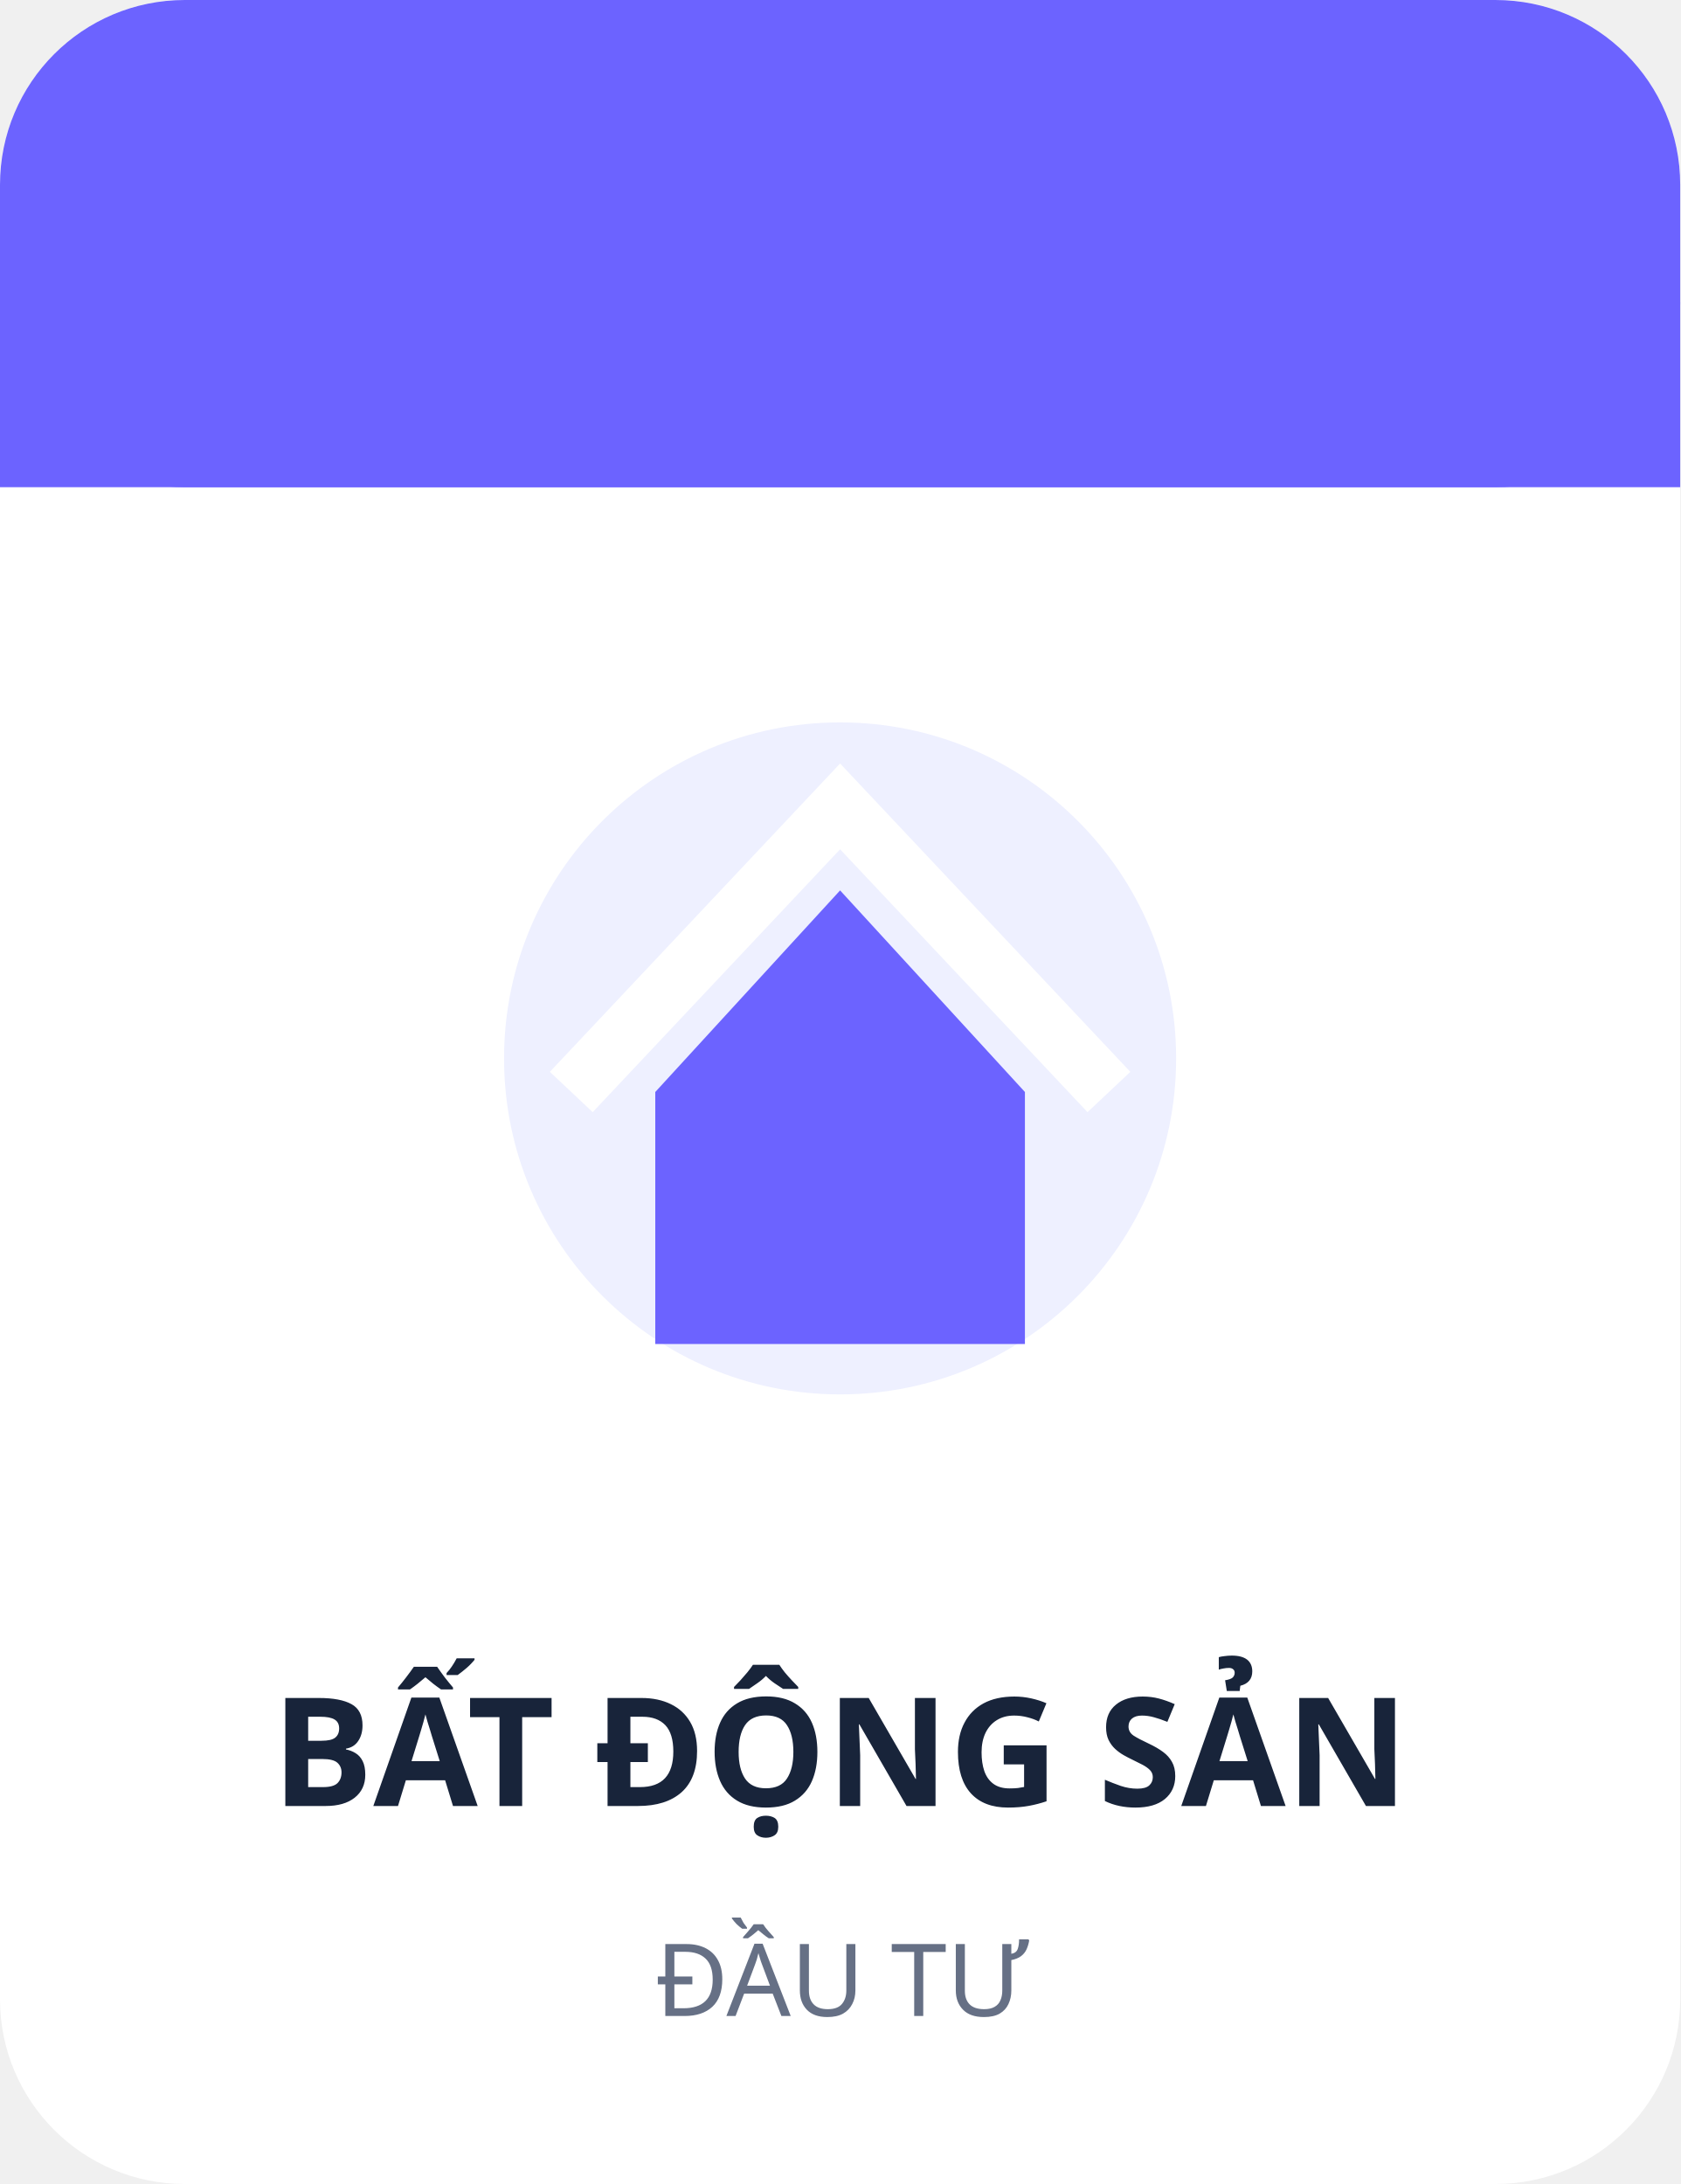
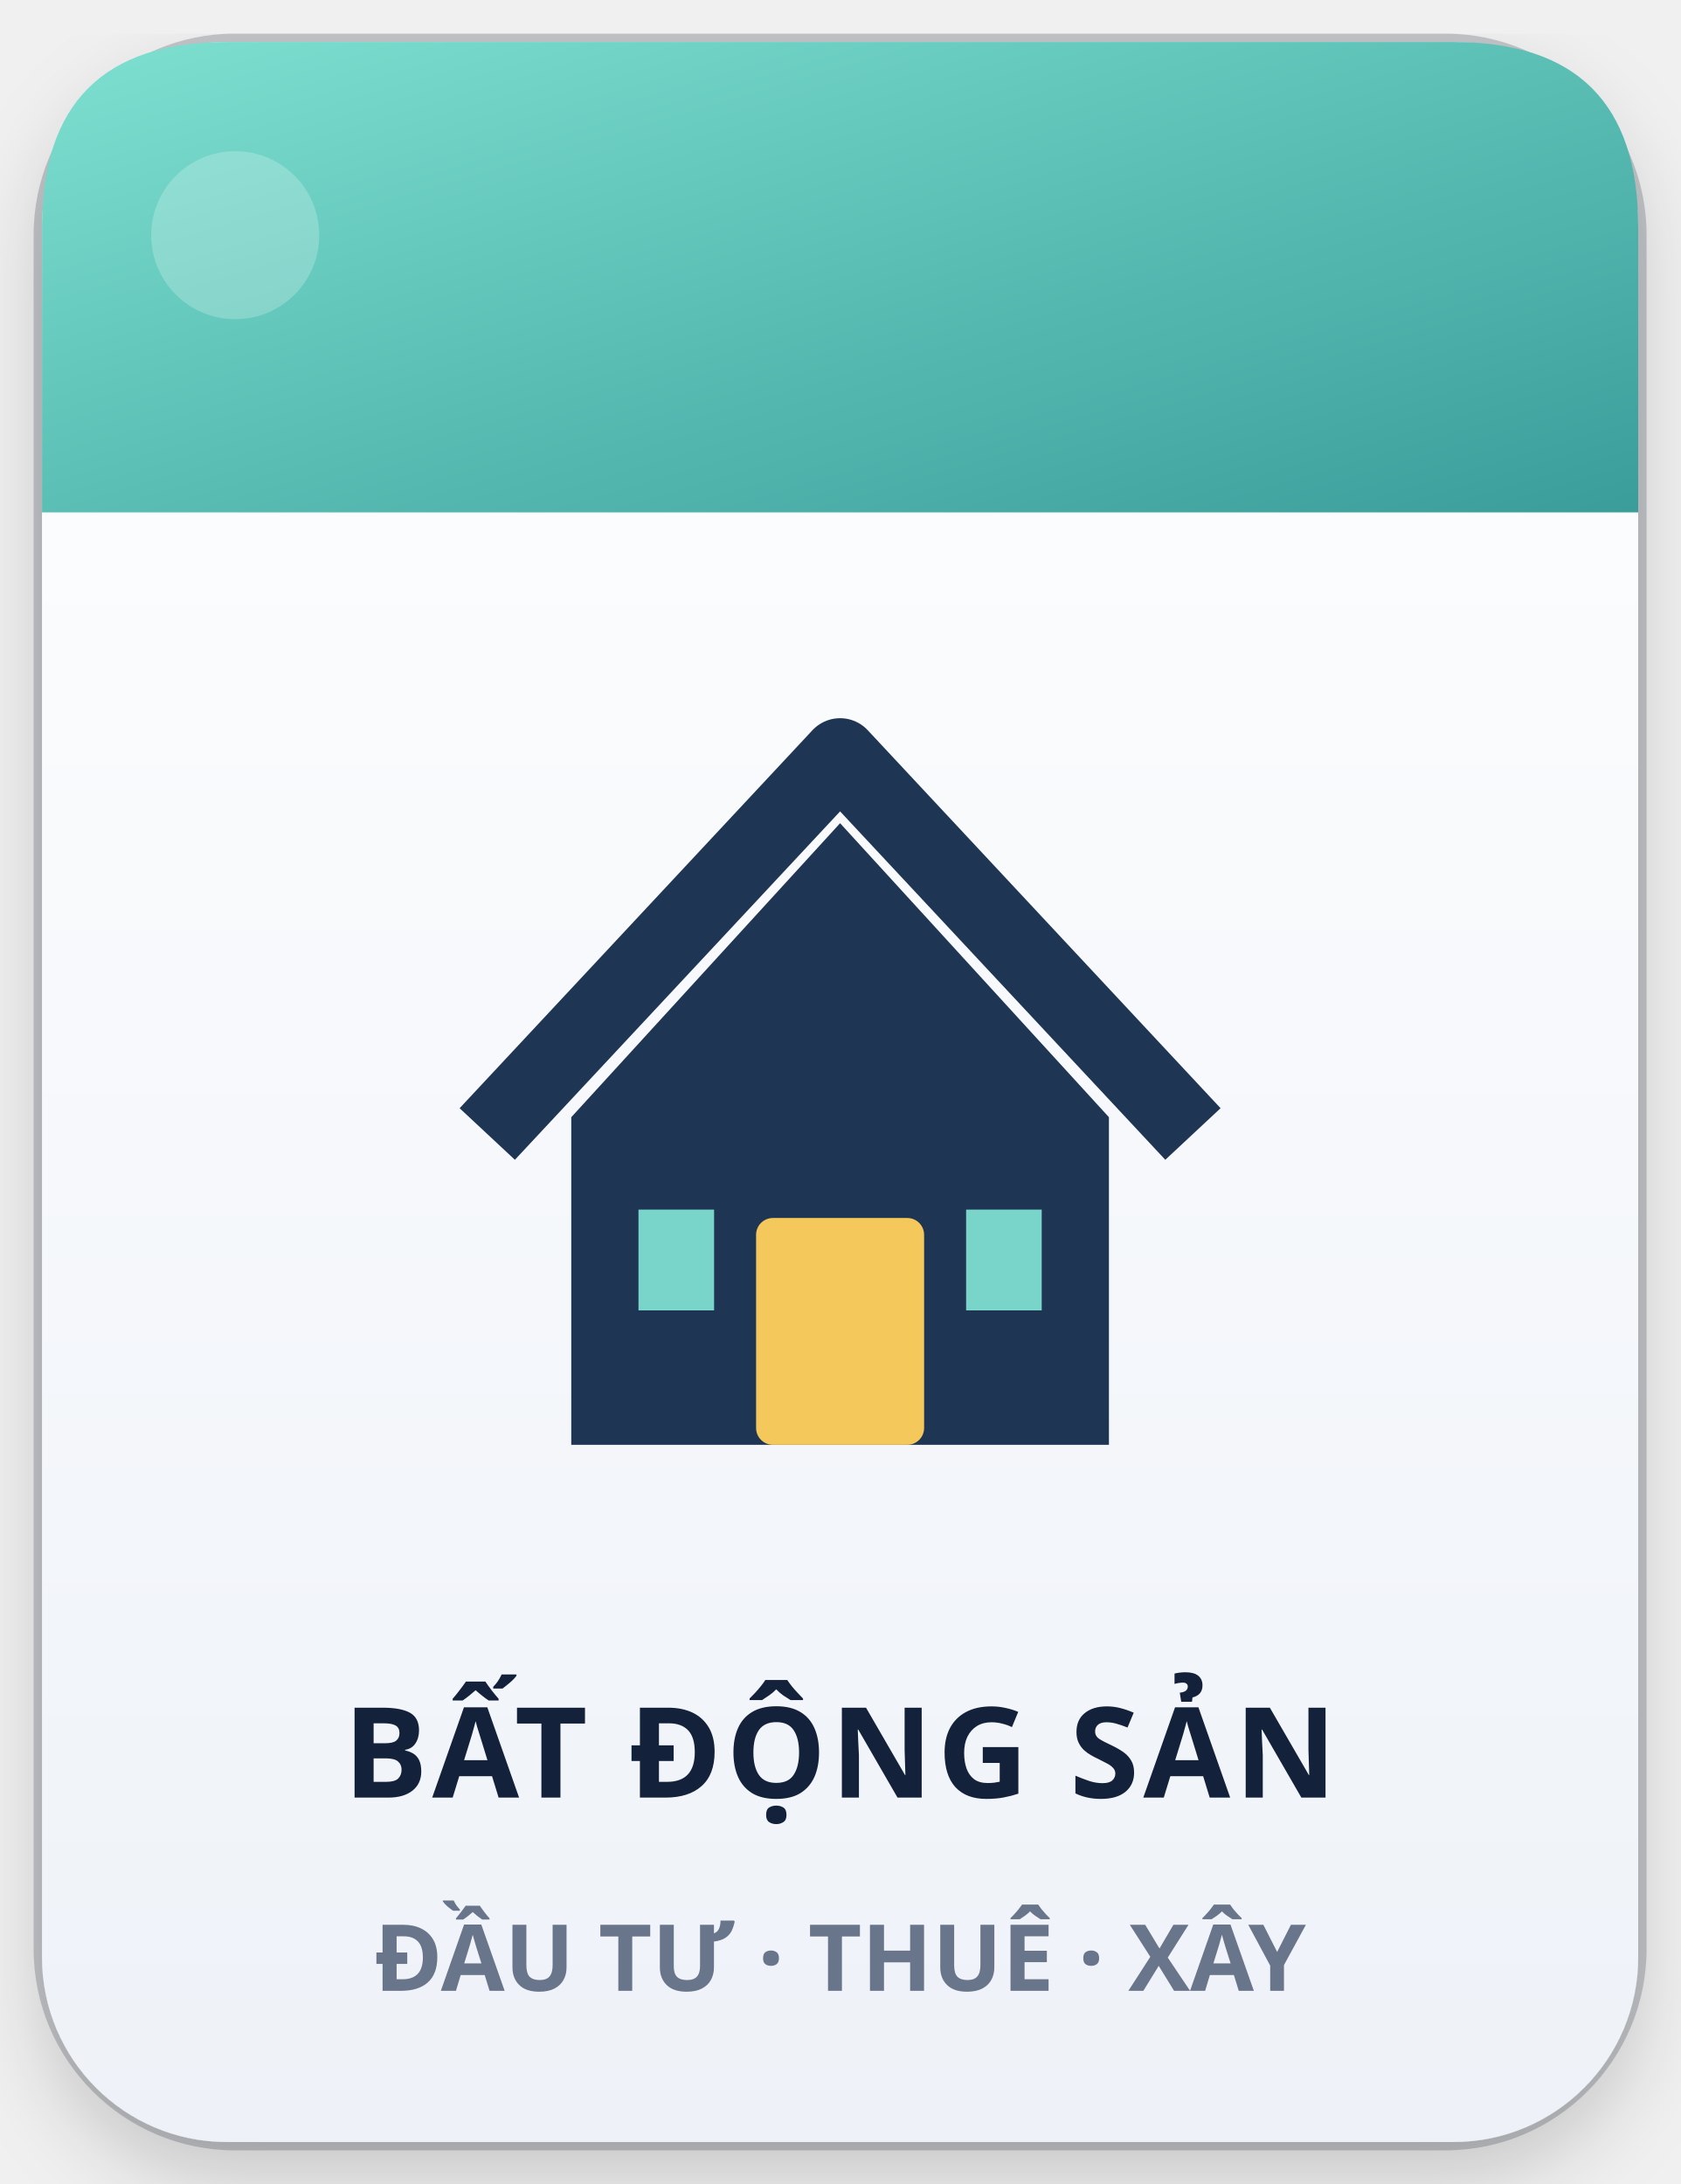
<svg xmlns="http://www.w3.org/2000/svg" viewBox="0 0 200 260">
-   <rect width="200" height="260" rx="22" fill="#fff" />
-   <rect width="200" height="58" rx="22" fill="#6c63ff" />
-   <rect y="36" width="200" height="22" fill="#6c63ff" />
-   <circle cx="100" cy="126" r="40" fill="#eef0ff" />
-   <path d="M78 130l22-24 22 24v30H78z" fill="#6c63ff" />
-   <path d="M68 130l32-34 32 34" fill="none" stroke="#fff" stroke-width="7" />
-   <text x="100" y="215" text-anchor="middle" fill="#18243a" font-family="sans-serif" font-size="18" font-weight="700">BẤT ĐỘNG SẢN</text>
-   <text x="100" y="240" text-anchor="middle" fill="#667085" font-family="sans-serif" font-size="12">ĐẦU TƯ</text>
+   <defs>
+     <linearGradient id="card" x1="0" y1="0" x2="0" y2="1">
+       <stop stop-color="#fff" />
+       <stop offset="1" stop-color="#eef2f8" />
+     </linearGradient>
+     <linearGradient id="roof" x1="0" y1="0" x2="1" y2="1">
+       <stop stop-color="#7de0d0" />
+       <stop offset="1" stop-color="#3a9d9a" />
+     </linearGradient>
+     <filter id="s">
+       <feDropShadow dx="0" dy="4" stdDeviation="5" flood-opacity=".18" />
+     </filter>
+   </defs>
+   <rect x="4" y="4" width="192" height="252" rx="24" fill="#0c1426" opacity=".2" />
+   <rect x="5" y="5" width="190" height="250" rx="22" fill="url(#card)" filter="url(#s)" />
+   <path d="M5 27Q5 5 27 5h146q22 0 22 22v34H5z" fill="url(#roof)" />
+   <circle cx="28" cy="28" r="10" fill="#fff" opacity=".22" />
+   <path d="M68 133l32-35 32 35v39H68z" fill="#1f3554" />
+   <path d="M58 135l42-45 42 45" fill="none" stroke="#1f3554" stroke-width="9" stroke-linejoin="round" />
+   <rect x="90" y="145" width="20" height="27" rx="2" fill="#f5c85b" />
+   <path d="M76 156h9v-12h-9zM115 156h9v-12h-9z" fill="#79d5ca" />
+   <text x="100" y="214" text-anchor="middle" fill="#14213a" font-family="sans-serif" font-size="15" font-weight="800" letter-spacing=".5">BẤT ĐỘNG SẢN</text>
+   <text x="100" y="237" text-anchor="middle" fill="#69758a" font-family="sans-serif" font-size="11" font-weight="700">ĐẦU TƯ · THUÊ · XÂY</text>
</svg>
